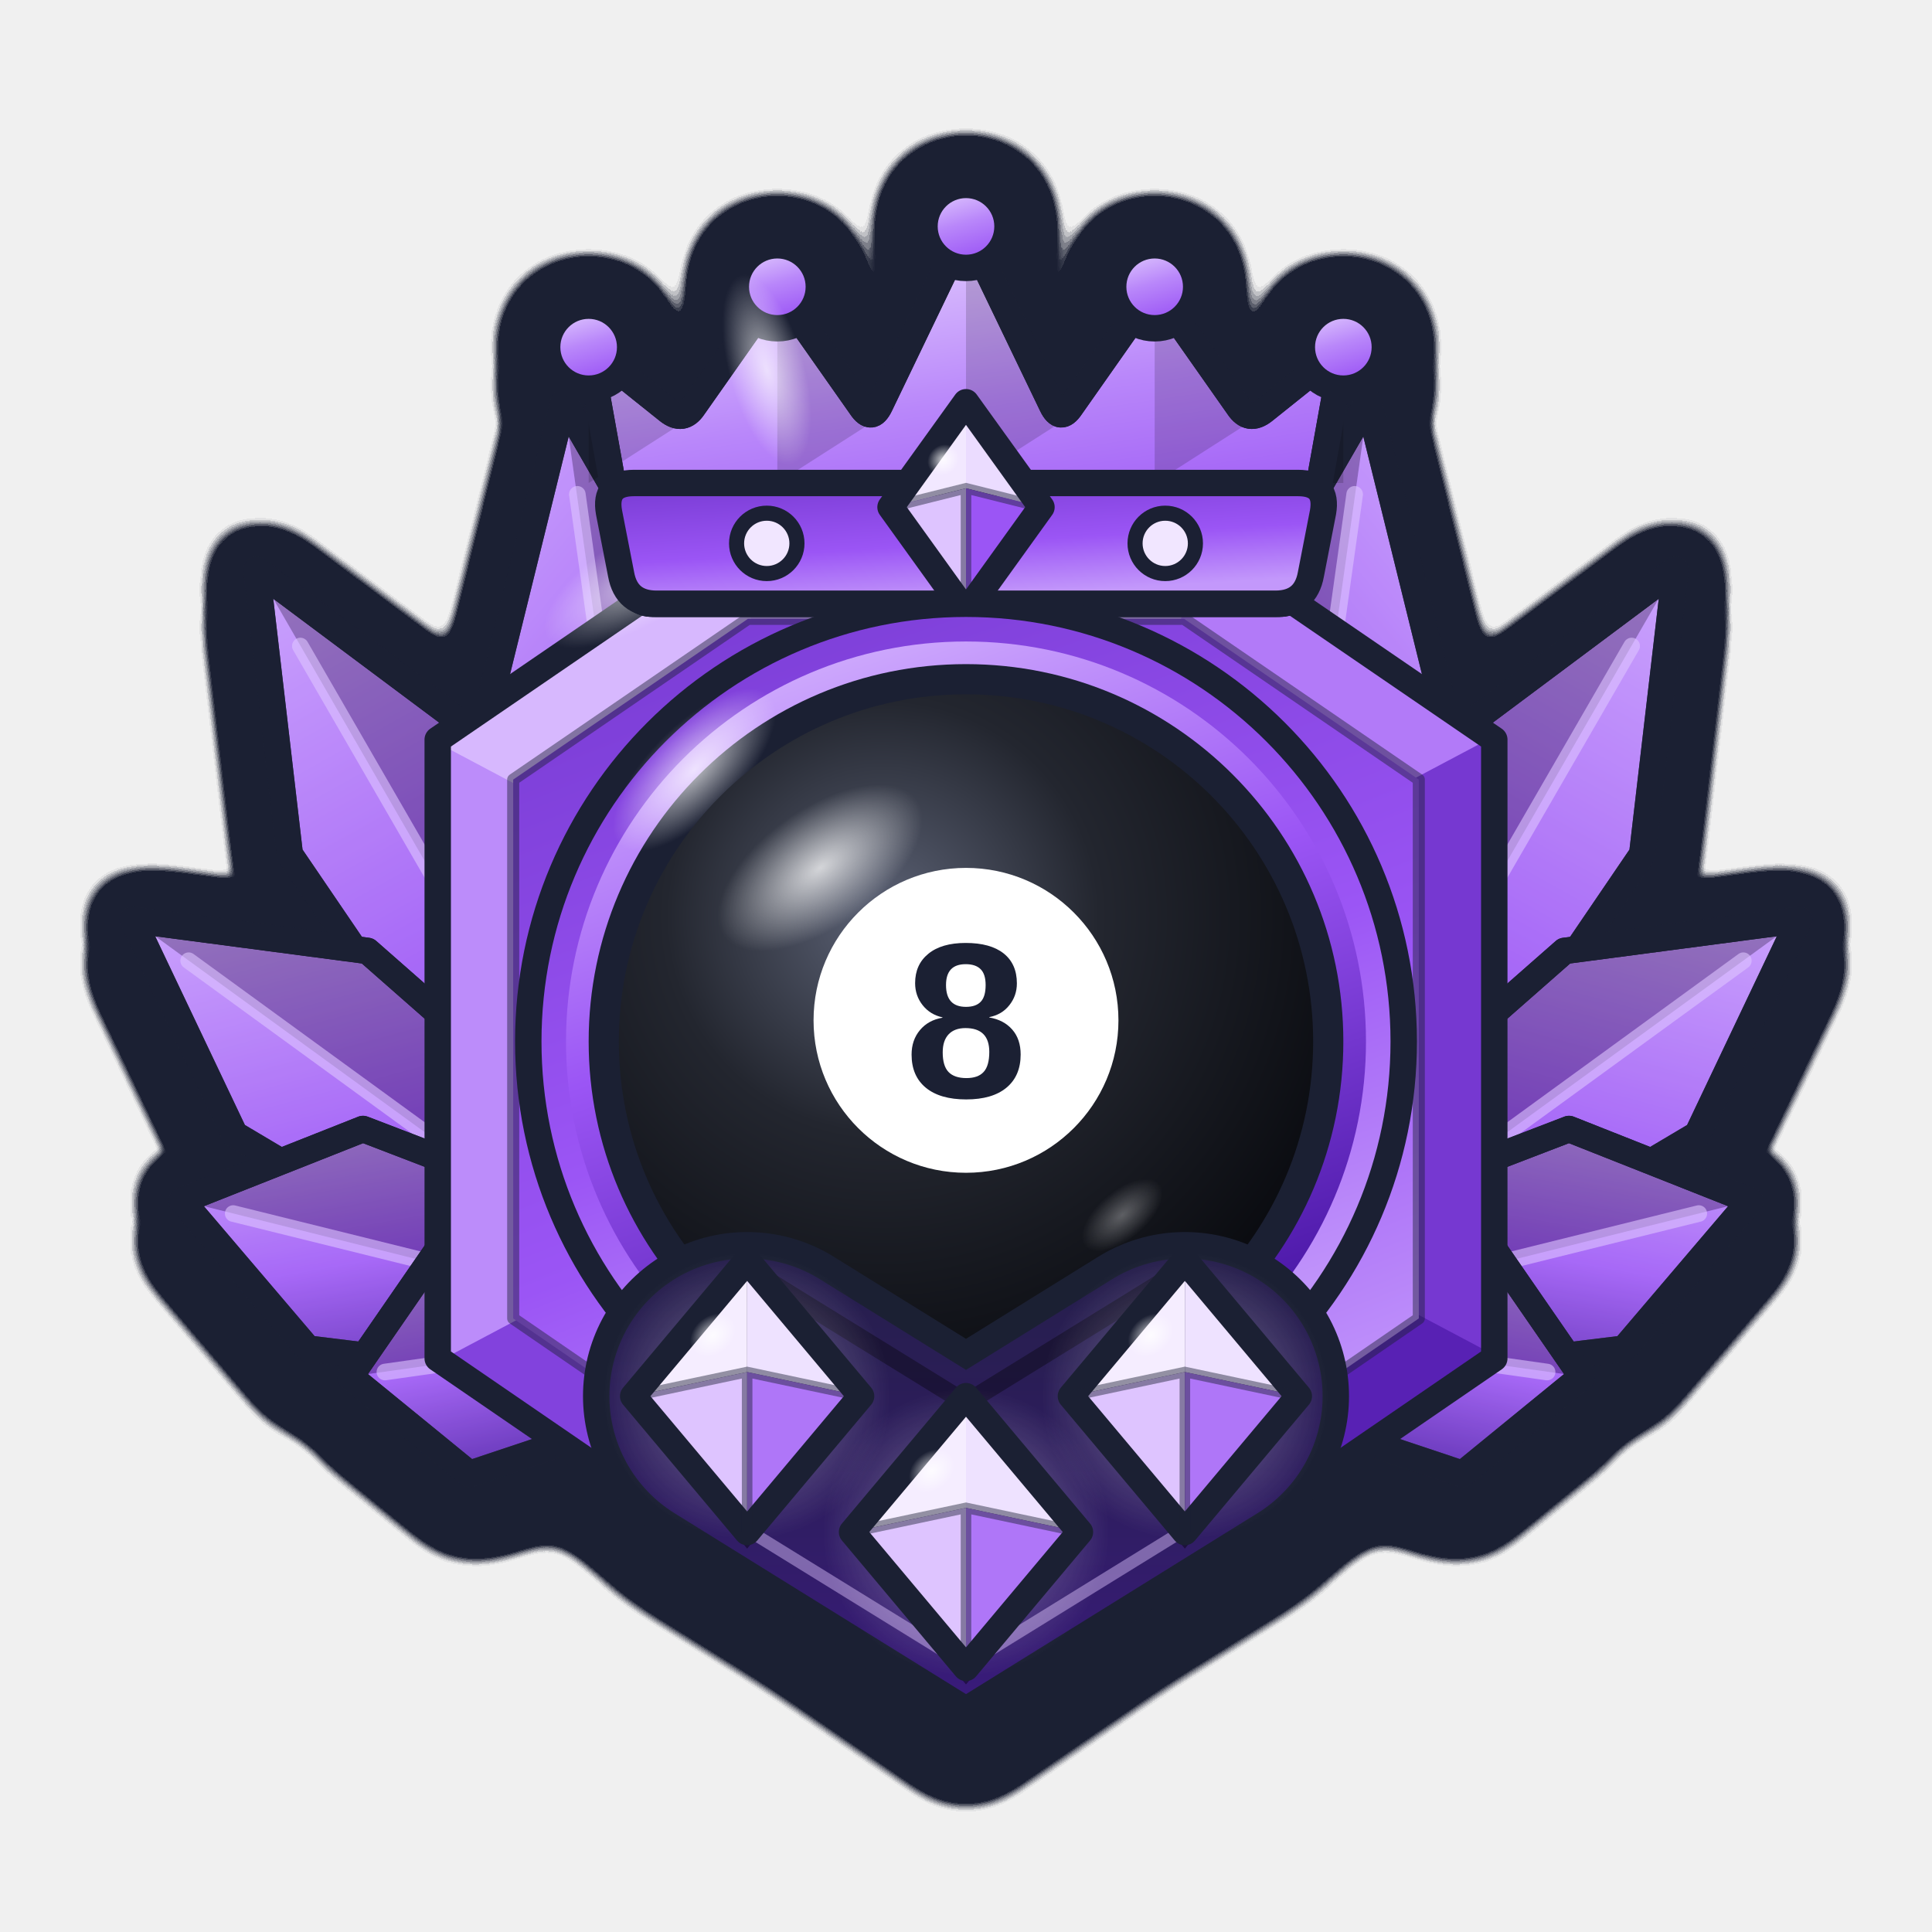
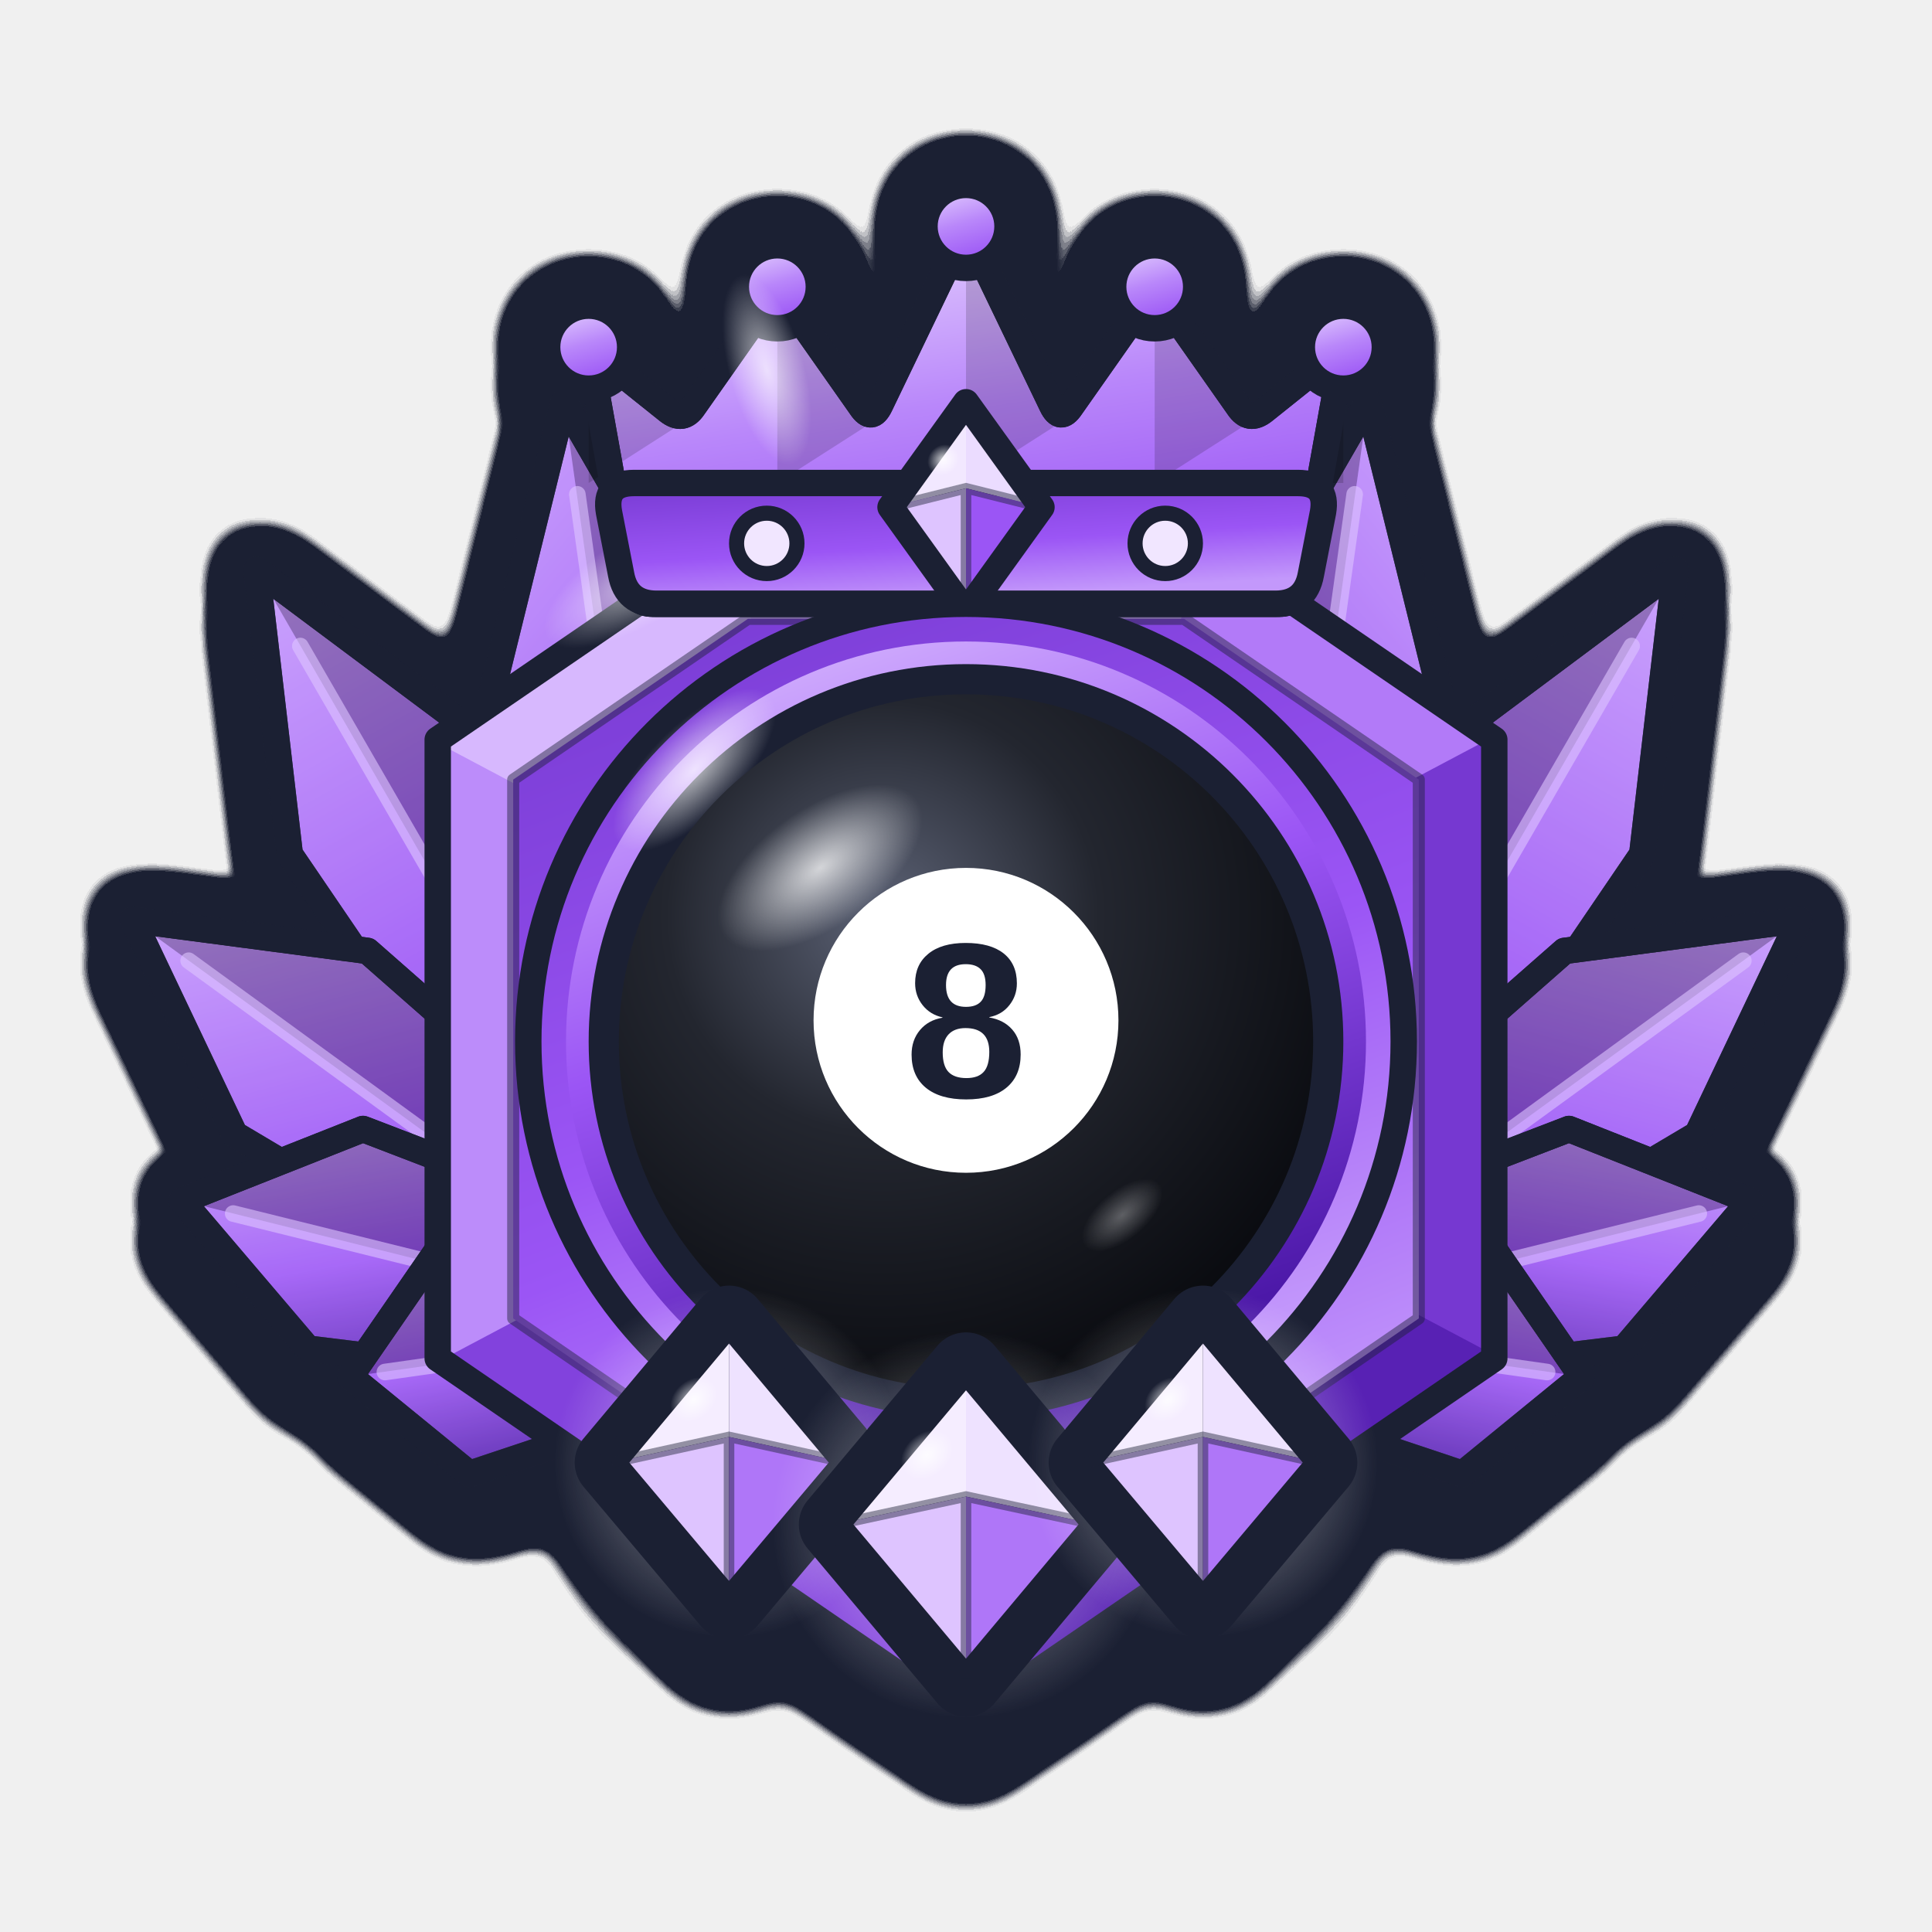
<svg xmlns="http://www.w3.org/2000/svg" width="512" height="512" viewBox="0 0 256 256">
  <defs>
    <linearGradient id="blue" x1="0" y1="0" x2="0.35" y2="1">
      <stop offset="0" stop-color="#9ED3FF" />
      <stop offset="0.45" stop-color="#3B9BFF" />
      <stop offset="1" stop-color="#1F6BD0" />
    </linearGradient>
    <linearGradient id="green" x1="0" y1="0" x2="0.35" y2="1">
      <stop offset="0" stop-color="#A8F5BE" />
      <stop offset="0.45" stop-color="#3DD66B" />
      <stop offset="1" stop-color="#1E9E47" />
    </linearGradient>
    <linearGradient id="red" x1="0" y1="0" x2="0.35" y2="1">
      <stop offset="0" stop-color="#FFA3A3" />
      <stop offset="0.45" stop-color="#FF4D4D" />
      <stop offset="1" stop-color="#C9283A" />
    </linearGradient>
    <linearGradient id="gold" x1="0" y1="0" x2="0.35" y2="1">
      <stop offset="0" stop-color="#FFF1A0" />
      <stop offset="0.45" stop-color="#FFC928" />
      <stop offset="1" stop-color="#DB8E00" />
    </linearGradient>
    <linearGradient id="wood" x1="0" y1="0" x2="0.35" y2="1">
      <stop offset="0" stop-color="#FFD9A0" />
      <stop offset="0.45" stop-color="#E7A35C" />
      <stop offset="1" stop-color="#A8622A" />
    </linearGradient>
    <linearGradient id="darkwood" x1="0" y1="0" x2="0.35" y2="1">
      <stop offset="0" stop-color="#C07A45" />
      <stop offset="0.45" stop-color="#8A4B22" />
      <stop offset="1" stop-color="#5E3014" />
    </linearGradient>
    <linearGradient id="white" x1="0" y1="0" x2="0.35" y2="1">
      <stop offset="0" stop-color="#FFFFFF" />
      <stop offset="0.45" stop-color="#F4F8FF" />
      <stop offset="1" stop-color="#C9D6EA" />
    </linearGradient>
    <linearGradient id="grey" x1="0" y1="0" x2="0.35" y2="1">
      <stop offset="0" stop-color="#E4E9F2" />
      <stop offset="0.45" stop-color="#AEB8C8" />
      <stop offset="1" stop-color="#7B869A" />
    </linearGradient>
    <linearGradient id="steel" x1="0" y1="0" x2="0.35" y2="1">
      <stop offset="0" stop-color="#D8E6F7" />
      <stop offset="0.45" stop-color="#9FB2CC" />
      <stop offset="1" stop-color="#6A7D98" />
    </linearGradient>
    <linearGradient id="cloth" x1="0" y1="0" x2="0.35" y2="1">
      <stop offset="0" stop-color="#6FE08E" />
      <stop offset="0.45" stop-color="#2FA24F" />
      <stop offset="1" stop-color="#1C7A37" />
    </linearGradient>
    <linearGradient id="sad" x1="0" y1="0" x2="0.35" y2="1">
      <stop offset="0" stop-color="#C4D4EE" />
      <stop offset="0.45" stop-color="#8EA3C7" />
      <stop offset="1" stop-color="#5E7299" />
    </linearGradient>
    <linearGradient id="purple" x1="0" y1="0" x2="0.35" y2="1">
      <stop offset="0" stop-color="#D7B8FF" />
      <stop offset="0.45" stop-color="#A259FF" />
      <stop offset="1" stop-color="#6E2FD0" />
    </linearGradient>
    <radialGradient id="shine" cx="0.5" cy="0.5" r="0.5">
      <stop offset="0" stop-color="#FFFFFF" stop-opacity="0.9" />
      <stop offset="1" stop-color="#FFFFFF" stop-opacity="0" />
    </radialGradient>
    <filter id="ink" x="-30%" y="-30%" width="160%" height="160%" color-interpolation-filters="sRGB">
      <feGaussianBlur in="SourceAlpha" stdDeviation="6.92" result="blur" />
      <feComponentTransfer in="blur" result="grown">
        <feFuncA type="linear" slope="7" intercept="-0.35" />
      </feComponentTransfer>
      <feOffset in="grown" dy="6" result="lip" />
      <feMerge result="both">
        <feMergeNode in="lip" />
        <feMergeNode in="grown" />
      </feMerge>
      <feFlood flood-color="#1B2033" />
      <feComposite in2="both" operator="in" result="outline" />
      <feMerge>
        <feMergeNode in="outline" />
        <feMergeNode in="SourceGraphic" />
      </feMerge>
    </filter>
  </defs>
  <defs>
    <filter id="badgeInk" x="-20%" y="-20%" width="140%" height="140%" color-interpolation-filters="sRGB">
      <feGaussianBlur in="SourceAlpha" stdDeviation="3.2" result="blur" />
      <feComponentTransfer in="blur" result="grown">
        <feFuncA type="linear" slope="40" intercept="-0.716" />
      </feComponentTransfer>
      <feOffset in="grown" dy="5" result="lip" />
      <feMerge result="both">
        <feMergeNode in="lip" />
        <feMergeNode in="grown" />
      </feMerge>
      <feFlood flood-color="#1B2033" />
      <feComposite in2="both" operator="in" result="outline" />
      <feMerge>
        <feMergeNode in="outline" />
        <feMergeNode in="SourceGraphic" />
      </feMerge>
    </filter>
  </defs>
  <defs>
    <linearGradient id="m" x1="0" y1="0" x2="0.35" y2="1">
      <stop offset="0.00" stop-color="#DEC4FF" />
      <stop offset="0.50" stop-color="#9B55F5" />
      <stop offset="1.00" stop-color="#4C18A8" />
    </linearGradient>
    <linearGradient id="r" x1="0" y1="0" x2="0.35" y2="1">
      <stop offset="0.00" stop-color="#773AD2" />
      <stop offset="0.60" stop-color="#9B55F5" />
      <stop offset="1.00" stop-color="#C398FB" />
    </linearGradient>
    <linearGradient id="w" x1="0" y1="0" x2="0.35" y2="1">
      <stop offset="0.00" stop-color="#C79DFC" />
      <stop offset="0.55" stop-color="#9B55F5" />
      <stop offset="1.00" stop-color="#4C18A8" />
    </linearGradient>
    <linearGradient id="c" x1="0" y1="0" x2="0.3" y2="1">
      <stop offset="0.00" stop-color="#EBDCFF" />
      <stop offset="0.55" stop-color="#B987FA" />
      <stop offset="1.00" stop-color="#9B55F5" />
    </linearGradient>
    <linearGradient id="s" x1="0" y1="0" x2="0.2" y2="1">
      <stop offset="0.00" stop-color="#FFFFFF" />
      <stop offset="0.50" stop-color="#EBDCFF" />
      <stop offset="1.00" stop-color="#CAA3FC" />
    </linearGradient>
    <linearGradient id="g" x1="0" y1="0" x2="0.35" y2="1">
      <stop offset="0.00" stop-color="#FFF3A6" />
      <stop offset="0.50" stop-color="#FFC928" />
      <stop offset="1.00" stop-color="#C97F00" />
    </linearGradient>
    <linearGradient id="gr" x1="0" y1="0" x2="0.35" y2="1">
      <stop offset="0.00" stop-color="#E7A816" />
      <stop offset="0.60" stop-color="#FFC928" />
      <stop offset="1.00" stop-color="#FFE274" />
    </linearGradient>
    <radialGradient id="ball" cx="0.38" cy="0.32" r="0.78">
      <stop offset="0" stop-color="#5C6275" />
      <stop offset="0.4" stop-color="#23262F" />
      <stop offset="1" stop-color="#06070B" />
    </radialGradient>
  </defs>
  <g filter="url(#badgeInk)">
    <path d="M83.1 177.3 L65.1 92.1 L74.7 53.2 L94.8 88.0 L100.9 174.7 Z" fill="url(#w)" stroke="#1B2033" stroke-width="3.5" stroke-linejoin="round" />
    <path d="M92.0 176.0 L100.9 174.7 L94.8 88.0 L74.7 53.2 Z" fill="#000000" opacity="0.25" />
    <path d="M92.0 176.0 L83.1 177.3 L65.1 92.1 L74.7 53.2 Z" fill="#DEC4FF" opacity="0.18" />
    <path d="M90.6 166.2 L76.5 65.5" fill="none" stroke="#DEC4FF" stroke-width="2.2" stroke-linecap="round" stroke-linejoin="round" opacity="0.6" />
    <path d="M83.1 177.3 L65.1 92.1 L74.7 53.2 L94.8 88.0 L100.9 174.7 Z" fill="none" stroke="#1B2033" stroke-width="3.5" stroke-linejoin="round" />
    <path d="M84.2 180.5 L38.4 113.2 L34.0 75.5 L64.4 98.2 L99.8 171.5 Z" fill="url(#w)" stroke="#1B2033" stroke-width="3.5" stroke-linejoin="round" />
    <path d="M92.0 176.0 L99.8 171.5 L64.4 98.2 L34.0 75.5 Z" fill="#000000" opacity="0.25" />
    <path d="M92.0 176.0 L84.2 180.5 L38.4 113.2 L34.0 75.5 Z" fill="#DEC4FF" opacity="0.18" />
    <path d="M87.4 168.0 L39.8 85.6" fill="none" stroke="#DEC4FF" stroke-width="2.2" stroke-linecap="round" stroke-linejoin="round" opacity="0.6" />
    <path d="M84.2 180.5 L38.4 113.2 L34.0 75.5 L64.4 98.2 L99.8 171.5 Z" fill="none" stroke="#1B2033" stroke-width="3.5" stroke-linejoin="round" />
    <path d="M86.7 183.3 L31.1 150.3 L17.6 121.9 L48.7 126.0 L97.3 168.7 Z" fill="url(#w)" stroke="#1B2033" stroke-width="3.5" stroke-linejoin="round" />
    <path d="M92.0 176.0 L97.3 168.7 L48.7 126.0 L17.6 121.9 Z" fill="#000000" opacity="0.25" />
    <path d="M92.0 176.0 L86.7 183.3 L31.1 150.3 L17.6 121.9 Z" fill="#DEC4FF" opacity="0.18" />
    <path d="M86.0 171.7 L25.0 127.3" fill="none" stroke="#DEC4FF" stroke-width="2.2" stroke-linecap="round" stroke-linejoin="round" opacity="0.6" />
    <path d="M86.7 183.3 L31.1 150.3 L17.6 121.9 L48.7 126.0 L97.3 168.7 Z" fill="none" stroke="#1B2033" stroke-width="3.5" stroke-linejoin="round" />
    <path d="M89.8 184.7 L40.8 178.7 L24.1 159.1 L48.1 149.6 L94.2 167.3 Z" fill="url(#w)" stroke="#1B2033" stroke-width="3.5" stroke-linejoin="round" />
    <path d="M92.0 176.0 L94.2 167.3 L48.1 149.6 L24.1 159.1 Z" fill="#000000" opacity="0.25" />
    <path d="M92.0 176.0 L89.8 184.7 L40.8 178.7 L24.1 159.1 Z" fill="#DEC4FF" opacity="0.18" />
    <path d="M86.6 174.6 L30.9 160.8" fill="none" stroke="#DEC4FF" stroke-width="2.2" stroke-linecap="round" stroke-linejoin="round" opacity="0.6" />
    <path d="M89.8 184.7 L40.8 178.7 L24.1 159.1 L48.1 149.6 L94.2 167.3 Z" fill="none" stroke="#1B2033" stroke-width="3.5" stroke-linejoin="round" />
    <path d="M93.3 184.9 L62.2 195.3 L46.4 182.4 L58.0 165.6 L90.7 167.1 Z" fill="url(#w)" stroke="#1B2033" stroke-width="3.5" stroke-linejoin="round" />
    <path d="M92.0 176.0 L90.7 167.1 L58.0 165.6 L46.4 182.4 Z" fill="#000000" opacity="0.25" />
    <path d="M92.0 176.0 L93.3 184.9 L62.2 195.3 L46.4 182.4 Z" fill="#DEC4FF" opacity="0.18" />
    <path d="M88.4 176.5 L51.0 181.8" fill="none" stroke="#DEC4FF" stroke-width="2.2" stroke-linecap="round" stroke-linejoin="round" opacity="0.6" />
    <path d="M93.3 184.9 L62.2 195.3 L46.4 182.4 L58.0 165.6 L90.7 167.1 Z" fill="none" stroke="#1B2033" stroke-width="3.5" stroke-linejoin="round" />
    <g transform="matrix(-1 0 0 1 256 0)">
      <path d="M83.1 177.3 L65.1 92.1 L74.7 53.2 L94.8 88.0 L100.9 174.7 Z" fill="url(#w)" stroke="#1B2033" stroke-width="3.5" stroke-linejoin="round" />
      <path d="M92.0 176.0 L100.9 174.7 L94.8 88.0 L74.7 53.2 Z" fill="#000000" opacity="0.25" />
      <path d="M92.0 176.0 L83.1 177.3 L65.1 92.1 L74.7 53.2 Z" fill="#DEC4FF" opacity="0.18" />
      <path d="M90.6 166.2 L76.5 65.5" fill="none" stroke="#DEC4FF" stroke-width="2.2" stroke-linecap="round" stroke-linejoin="round" opacity="0.6" />
      <path d="M83.1 177.3 L65.1 92.1 L74.7 53.2 L94.8 88.0 L100.9 174.7 Z" fill="none" stroke="#1B2033" stroke-width="3.5" stroke-linejoin="round" />
      <path d="M84.2 180.5 L38.4 113.2 L34.0 75.5 L64.4 98.2 L99.8 171.5 Z" fill="url(#w)" stroke="#1B2033" stroke-width="3.5" stroke-linejoin="round" />
      <path d="M92.0 176.0 L99.8 171.5 L64.4 98.2 L34.0 75.5 Z" fill="#000000" opacity="0.25" />
      <path d="M92.0 176.0 L84.2 180.5 L38.4 113.2 L34.0 75.5 Z" fill="#DEC4FF" opacity="0.18" />
      <path d="M87.4 168.0 L39.8 85.6" fill="none" stroke="#DEC4FF" stroke-width="2.2" stroke-linecap="round" stroke-linejoin="round" opacity="0.6" />
      <path d="M84.2 180.5 L38.4 113.2 L34.0 75.5 L64.4 98.2 L99.8 171.5 Z" fill="none" stroke="#1B2033" stroke-width="3.5" stroke-linejoin="round" />
      <path d="M86.7 183.3 L31.1 150.3 L17.6 121.9 L48.7 126.0 L97.3 168.7 Z" fill="url(#w)" stroke="#1B2033" stroke-width="3.5" stroke-linejoin="round" />
      <path d="M92.0 176.0 L97.3 168.7 L48.7 126.0 L17.6 121.9 Z" fill="#000000" opacity="0.25" />
      <path d="M92.0 176.0 L86.7 183.3 L31.1 150.3 L17.6 121.9 Z" fill="#DEC4FF" opacity="0.18" />
      <path d="M86.0 171.7 L25.0 127.3" fill="none" stroke="#DEC4FF" stroke-width="2.2" stroke-linecap="round" stroke-linejoin="round" opacity="0.6" />
      <path d="M86.7 183.3 L31.1 150.3 L17.6 121.9 L48.7 126.0 L97.3 168.7 Z" fill="none" stroke="#1B2033" stroke-width="3.5" stroke-linejoin="round" />
      <path d="M89.8 184.7 L40.8 178.7 L24.1 159.1 L48.1 149.6 L94.2 167.3 Z" fill="url(#w)" stroke="#1B2033" stroke-width="3.5" stroke-linejoin="round" />
      <path d="M92.0 176.0 L94.2 167.3 L48.1 149.6 L24.1 159.1 Z" fill="#000000" opacity="0.25" />
      <path d="M92.0 176.0 L89.8 184.7 L40.8 178.7 L24.1 159.1 Z" fill="#DEC4FF" opacity="0.18" />
      <path d="M86.6 174.6 L30.9 160.8" fill="none" stroke="#DEC4FF" stroke-width="2.2" stroke-linecap="round" stroke-linejoin="round" opacity="0.6" />
      <path d="M89.8 184.7 L40.8 178.7 L24.1 159.1 L48.1 149.6 L94.2 167.3 Z" fill="none" stroke="#1B2033" stroke-width="3.5" stroke-linejoin="round" />
      <path d="M93.3 184.9 L62.2 195.3 L46.4 182.4 L58.0 165.6 L90.7 167.1 Z" fill="url(#w)" stroke="#1B2033" stroke-width="3.5" stroke-linejoin="round" />
      <path d="M92.0 176.0 L90.7 167.1 L58.0 165.6 L46.4 182.4 Z" fill="#000000" opacity="0.25" />
      <path d="M92.0 176.0 L93.3 184.9 L62.2 195.3 L46.4 182.4 Z" fill="#DEC4FF" opacity="0.18" />
      <path d="M88.4 176.5 L51.0 181.8" fill="none" stroke="#DEC4FF" stroke-width="2.2" stroke-linecap="round" stroke-linejoin="round" opacity="0.6" />
      <path d="M93.3 184.9 L62.2 195.3 L46.4 182.4 L58.0 165.6 L90.7 167.1 Z" fill="none" stroke="#1B2033" stroke-width="3.5" stroke-linejoin="round" />
    </g>
    <path d="M96.0 72.0 L160.0 72.0 L156.9 82.0 L99.1 82.0 Z" fill="#CDA8FC" stroke="#CDA8FC" stroke-width="0.8" />
    <path d="M160.0 72.0 L198.0 98.0 L188.0 103.3 L156.9 82.0 Z" fill="#B27AF8" stroke="#B27AF8" stroke-width="0.8" />
    <path d="M198.0 98.0 L198.0 180.0 L188.0 174.7 L188.0 103.3 Z" fill="#7638D1" stroke="#7638D1" stroke-width="0.8" />
    <path d="M198.0 180.0 L128.0 228.0 L128.0 215.9 L188.0 174.7 Z" fill="#5821B4" stroke="#5821B4" stroke-width="0.8" />
    <path d="M128.0 228.0 L58.0 180.0 L68.0 174.7 L128.0 215.9 Z" fill="#8242DD" stroke="#8242DD" stroke-width="0.8" />
    <path d="M58.0 180.0 L58.0 98.0 L68.0 103.3 L68.0 174.7 Z" fill="#BC8CFA" stroke="#BC8CFA" stroke-width="0.8" />
    <path d="M58.0 98.0 L96.0 72.0 L99.1 82.0 L68.0 103.3 Z" fill="#D7B8FE" stroke="#D7B8FE" stroke-width="0.8" />
    <path d="M99.1 82.0 L156.9 82.0 L188.0 103.3 L188.0 174.7 L128.0 215.9 L68.0 174.7 L68.0 103.3 Z" fill="url(#r)" />
    <path d="M99.1 82.0 L156.9 82.0 L188.0 103.3 L188.0 174.7 L128.0 215.9 L68.0 174.7 L68.0 103.3 Z" fill="none" stroke="#1B2033" stroke-width="1.6" stroke-opacity="0.45" stroke-linejoin="round" />
    <path d="M96.0 72.0 L160.0 72.0 L198.0 98.0 L198.0 180.0 L128.0 228.0 L58.0 180.0 L58.0 98.0 Z" fill="none" stroke="#1B2033" stroke-width="3.5" stroke-linejoin="round" />
    <ellipse cx="86" cy="76" rx="16" ry="6" fill="url(#shine)" opacity="0.75" transform="rotate(-32 86 76)" />
    <path d="M86.5 80.0 Q84.0 80.0 83.6 77.5 L78.4 48.5 Q78.0 46.0 80.0 47.6 L88.5 54.4 Q90.5 56.0 91.9 53.9 L101.6 40.1 Q103.0 38.0 104.4 40.1 L114.1 53.9 Q115.5 56.0 116.6 53.7 L126.9 32.3 Q128.0 30.0 129.1 32.3 L139.4 53.7 Q140.5 56.0 141.9 53.9 L151.6 40.1 Q153.0 38.0 154.4 40.1 L164.1 53.9 Q165.5 56.0 167.5 54.4 L176.0 47.6 Q178.0 46.0 177.6 48.5 L172.4 77.5 Q172.0 80.0 169.5 80.0 Z" fill="url(#c)" stroke="#1B2033" stroke-width="3.5" stroke-linejoin="round" />
    <path d="M78.0 46.0 L78.0 64.0 L90.5 56.0 Z" fill="#000000" opacity="0.16" />
    <path d="M103.0 38.0 L103.0 64.0 L115.5 56.0 Z" fill="#000000" opacity="0.16" />
    <path d="M128.0 30.0 L128.0 64.0 L140.5 56.0 Z" fill="#000000" opacity="0.16" />
    <path d="M153.0 38.0 L153.0 64.0 L165.5 56.0 Z" fill="#000000" opacity="0.16" />
    <path d="M178.0 46.0 L178.0 64.0 L175.0 64.0 Z" fill="#000000" opacity="0.16" />
    <path d="M86.5 80.0 Q84.0 80.0 83.6 77.5 L78.4 48.5 Q78.0 46.0 80.0 47.6 L88.5 54.4 Q90.5 56.0 91.9 53.9 L101.6 40.1 Q103.0 38.0 104.4 40.1 L114.1 53.9 Q115.5 56.0 116.6 53.7 L126.9 32.3 Q128.0 30.0 129.1 32.3 L139.4 53.7 Q140.5 56.0 141.9 53.9 L151.6 40.1 Q153.0 38.0 154.4 40.1 L164.1 53.9 Q165.5 56.0 167.5 54.4 L176.0 47.6 Q178.0 46.0 177.6 48.5 L172.4 77.5 Q172.0 80.0 169.5 80.0 Z" fill="none" stroke="#1B2033" stroke-width="3.5" stroke-linejoin="round" />
    <circle cx="78.0" cy="46.0" r="5.5" fill="url(#c)" stroke="#1B2033" stroke-width="3.5" />
    <circle cx="103.0" cy="38.0" r="5.5" fill="url(#c)" stroke="#1B2033" stroke-width="3.5" />
    <circle cx="128.0" cy="30.0" r="5.5" fill="url(#c)" stroke="#1B2033" stroke-width="3.5" />
    <circle cx="153.0" cy="38.0" r="5.5" fill="url(#c)" stroke="#1B2033" stroke-width="3.5" />
    <circle cx="178.0" cy="46.0" r="5.5" fill="url(#c)" stroke="#1B2033" stroke-width="3.5" />
    <path d="M80.7 67.9 Q80.0 64.0 84.0 64.0 L172.0 64.0 Q176.0 64.0 175.3 67.9 L173.7 76.1 Q173.0 80.0 169.0 80.0 L87.0 80.0 Q83.0 80.0 82.3 76.1 Z" fill="url(#r)" stroke="#1B2033" stroke-width="3.5" stroke-linejoin="round" />
    <ellipse cx="101.6" cy="49.0" rx="5" ry="13" fill="url(#shine)" opacity="0.75" transform="rotate(-15 101.6 49.0)" />
    <path d="M118.0 67.2 L128.0 53.3 L128.0 64.7 Z" fill="#F2E8FF" />
    <path d="M128.0 53.3 L138.0 67.2 L128.0 64.7 Z" fill="#EBDCFF" />
    <path d="M118.0 67.2 L128.0 64.7 L128.0 81.1 Z" fill="#DEC4FF" />
    <path d="M128.0 64.7 L138.0 67.2 L128.0 81.1 Z" fill="#9B55F5" />
    <path d="M128.0 53.3 L138.0 67.2 L128.0 81.1 L118.0 67.2 Z" fill="none" stroke="#1B2033" stroke-width="3.5" stroke-linejoin="round" />
    <path d="M118.0 67.2 L128.0 64.7 L138.0 67.2 M128.0 64.7 L128.0 81.1" fill="none" stroke="#1B2033" stroke-width="1.4" opacity="0.45" />
    <ellipse cx="124.993" cy="60.936" rx="2.205" ry="1.949" fill="url(#shine)" opacity="0.9" transform="rotate(-40 124.9933 60.936)" />
    <circle cx="101.6" cy="72.0" r="4.0" fill="#F1E6FF" stroke="#1B2033" stroke-width="2" />
    <circle cx="154.4" cy="72.0" r="4.0" fill="#F1E6FF" stroke="#1B2033" stroke-width="2" />
    <circle cx="128" cy="138" r="58" fill="url(#r)" stroke="#1B2033" stroke-width="3.5" />
    <circle cx="128" cy="138" r="53" fill="url(#m)" />
    <circle cx="128" cy="138" r="50" fill="#1B2033" />
    <ellipse cx="92" cy="102" rx="14" ry="6" fill="url(#shine)" opacity="0.8" transform="rotate(-45 92 102)" />
    <circle cx="128" cy="138" r="46" fill="url(#ball)" />
    <circle cx="128.0" cy="135.2" r="20.2" fill="#FFFFFF" />
    <text x="128.0" y="145.4" font-family="Arial Black, Arial, sans-serif" font-weight="900" font-size="29.3" text-anchor="middle" fill="#1B2033">8</text>
    <ellipse cx="108.68" cy="115.0" rx="15.64" ry="7.82" fill="url(#shine)" opacity="0.85" transform="rotate(-35 108.68 115.0)" />
    <ellipse cx="148.7" cy="161.0" rx="6.44" ry="3.22" fill="url(#shine)" opacity="0.35" transform="rotate(-40 148.7 161.0)" />
    <defs>
-       <linearGradient id="tray" gradientUnits="userSpaceOnUse" x1="0" y1="165.0" x2="0" y2="229.0">
-         <stop offset="0" stop-color="#251E4A" />
-         <stop offset="0.55" stop-color="#2F1D62" />
-         <stop offset="1" stop-color="#3B1B7F" />
-       </linearGradient>
      <radialGradient id="glow">
-         <stop offset="0" stop-color="#FFFFFF" stop-opacity="0.5" />
+         <stop offset="0" stop-color="#FFFFFF" stop-opacity="0.55" />
        <stop offset="1" stop-color="#FFFFFF" stop-opacity="0" />
      </radialGradient>
    </defs>
-     <path d="M99.0 185.0 L128.0 203.0 L157.0 185.0" fill="none" stroke-linecap="round" stroke-linejoin="miter" stroke-miterlimit="4" stroke="#1B2033" stroke-width="43.5" />
-     <path d="M99.0 185.0 L128.0 203.0 L157.0 185.0" fill="none" stroke-linecap="round" stroke-linejoin="miter" stroke-miterlimit="4" stroke="url(#tray)" stroke-width="36.5" />
-     <path d="M99.0 202.7 L128.0 220.6 L157.0 202.7" fill="none" stroke="#DEC4FF" stroke-width="1.6" stroke-opacity="0.45" stroke-linecap="round" />
-     <path d="M99.0 168.0 L128.0 185.9 L157.0 168.0" fill="none" stroke="#000000" stroke-width="2.4" stroke-opacity="0.35" stroke-linecap="round" />
-     <circle cx="99.0" cy="185.0" r="19.0" fill="url(#glow)" opacity="0.8" />
-     <path d="M99.0 169.2 L114.1 187.2 L99.0 205.2 L83.9 187.2 Z" fill="#000000" opacity="0.4" />
-     <path d="M83.9 185.0 L99.0 167.0 L99.0 181.8 Z" fill="#F5EDFF" />
-     <path d="M99.0 167.0 L114.1 185.0 L99.0 181.8 Z" fill="#EEE2FF" />
-     <path d="M83.9 185.0 L99.0 181.8 L99.0 203.0 Z" fill="#DEC4FF" />
-     <path d="M99.0 181.8 L114.1 185.0 L99.0 203.0 Z" fill="#AF76F8" />
-     <path d="M99.0 167.0 L114.1 185.0 L99.0 203.0 L83.9 185.0 Z" fill="none" stroke="#1B2033" stroke-width="3.5" stroke-linejoin="round" />
-     <path d="M83.9 185.0 L99.0 181.8 L114.1 185.0 M99.0 181.8 L99.0 203.0" fill="none" stroke="#1B2033" stroke-width="1.4" opacity="0.45" />
-     <ellipse cx="94.464" cy="176.92" rx="3.326" ry="2.52" fill="url(#shine)" opacity="0.9" transform="rotate(-40 94.464 176.92)" />
-     <circle cx="128.0" cy="203.0" r="19.0" fill="url(#glow)" opacity="0.8" />
-     <path d="M128.0 187.2 L143.1 205.2 L128.0 223.2 L112.9 205.2 Z" fill="#000000" opacity="0.4" />
-     <path d="M112.9 203.0 L128.0 185.0 L128.0 199.8 Z" fill="#F5EDFF" />
-     <path d="M128.0 185.0 L143.1 203.0 L128.0 199.8 Z" fill="#EEE2FF" />
-     <path d="M112.9 203.0 L128.0 199.8 L128.0 221.0 Z" fill="#DEC4FF" />
-     <path d="M128.0 199.8 L143.1 203.0 L128.0 221.0 Z" fill="#AF76F8" />
-     <path d="M128.0 185.0 L143.1 203.0 L128.0 221.0 L112.9 203.0 Z" fill="none" stroke="#1B2033" stroke-width="3.5" stroke-linejoin="round" />
-     <path d="M112.9 203.0 L128.0 199.8 L143.1 203.0 M128.0 199.8 L128.0 221.0" fill="none" stroke="#1B2033" stroke-width="1.4" opacity="0.45" />
-     <ellipse cx="123.464" cy="194.9" rx="3.326" ry="2.52" fill="url(#shine)" opacity="0.9" transform="rotate(-40 123.464 194.9)" />
-     <circle cx="157.0" cy="185.0" r="19.0" fill="url(#glow)" opacity="0.8" />
-     <path d="M157.0 169.2 L172.1 187.2 L157.0 205.2 L141.9 187.2 Z" fill="#000000" opacity="0.4" />
-     <path d="M141.9 185.0 L157.0 167.0 L157.0 181.8 Z" fill="#F5EDFF" />
-     <path d="M157.0 167.0 L172.1 185.0 L157.0 181.8 Z" fill="#EEE2FF" />
-     <path d="M141.9 185.0 L157.0 181.8 L157.0 203.0 Z" fill="#DEC4FF" />
-     <path d="M157.0 181.8 L172.1 185.0 L157.0 203.0 Z" fill="#AF76F8" />
-     <path d="M157.0 167.0 L172.1 185.0 L157.0 203.0 L141.9 185.0 Z" fill="none" stroke="#1B2033" stroke-width="3.5" stroke-linejoin="round" />
-     <path d="M141.9 185.0 L157.0 181.8 L172.1 185.0 M157.0 181.8 L157.0 203.0" fill="none" stroke="#1B2033" stroke-width="1.4" opacity="0.45" />
-     <ellipse cx="152.464" cy="176.92" rx="3.326" ry="2.52" fill="url(#shine)" opacity="0.9" transform="rotate(-40 152.464 176.92)" />
+     <circle cx="96.6" cy="193.8" r="23.1" fill="url(#glow)" />
+     <path d="M96.6 178.3 L112.1 196.8 L96.6 215.2 L81.1 196.8 Z" fill="#000000" opacity="0.35" />
+     <path d="M96.6 175.3 L112.1 193.8 L96.6 212.2 L81.1 193.8 Z" fill="#1B2033" stroke="#1B2033" stroke-width="9.9" stroke-linejoin="round" />
+     <path d="M81.1 193.8 L96.6 175.3 L96.6 190.4 Z" fill="#F5EDFF" />
+     <path d="M96.6 175.3 L112.1 193.8 L96.6 190.4 Z" fill="#EEE2FF" />
+     <path d="M81.1 193.8 L96.6 190.4 L96.6 212.2 Z" fill="#DEC4FF" />
+     <path d="M96.6 190.4 L112.1 193.8 L96.6 212.2 Z" fill="#AF76F8" />
+     <path d="M96.6 175.3 L112.1 193.8 L96.6 212.2 L81.1 193.8 Z" fill="none" stroke="#1B2033" stroke-width="3.5" stroke-linejoin="round" />
+     <path d="M81.1 193.8 L96.6 190.4 L112.1 193.8 M96.6 190.4 L96.6 212.2" fill="none" stroke="#1B2033" stroke-width="1.4" opacity="0.45" />
+     <ellipse cx="91.92" cy="185.443" rx="3.413" ry="2.586" fill="url(#shine)" opacity="0.9" transform="rotate(-40 91.92013 185.4425)" />
+     <circle cx="128.0" cy="202.0" r="25.7" fill="url(#glow)" />
+     <path d="M128.0 184.5 L145.2 205.0 L128.0 225.5 L110.8 205.0 Z" fill="#000000" opacity="0.35" />
+     <path d="M128.0 181.5 L145.2 202.0 L128.0 222.5 L110.8 202.0 Z" fill="#1B2033" stroke="#1B2033" stroke-width="9.9" stroke-linejoin="round" />
+     <path d="M110.8 202.0 L128.0 181.5 L128.0 198.3 Z" fill="#F5EDFF" />
+     <path d="M128.0 181.5 L145.2 202.0 L128.0 198.3 Z" fill="#EEE2FF" />
+     <path d="M110.8 202.0 L128.0 198.3 L128.0 222.5 Z" fill="#DEC4FF" />
+     <path d="M128.0 198.3 L145.2 202.0 L128.0 222.5 Z" fill="#AF76F8" />
+     <path d="M128.0 181.5 L145.2 202.0 L128.0 222.5 L110.8 202.0 Z" fill="none" stroke="#1B2033" stroke-width="3.5" stroke-linejoin="round" />
+     <path d="M110.8 202.0 L128.0 198.3 L145.2 202.0 M128.0 198.3 L128.0 222.5" fill="none" stroke="#1B2033" stroke-width="1.4" opacity="0.45" />
+     <ellipse cx="122.829" cy="192.766" rx="3.792" ry="2.873" fill="url(#shine)" opacity="0.9" transform="rotate(-40 122.829 192.766)" />
+     <circle cx="159.4" cy="193.8" r="23.1" fill="url(#glow)" />
+     <path d="M159.4 178.3 L174.9 196.8 L159.4 215.2 L143.9 196.8 Z" fill="#000000" opacity="0.35" />
+     <path d="M159.4 175.3 L174.9 193.8 L159.4 212.2 L143.9 193.8 Z" fill="#1B2033" stroke="#1B2033" stroke-width="9.9" stroke-linejoin="round" />
+     <path d="M143.9 193.8 L159.4 175.3 L159.4 190.4 Z" fill="#F5EDFF" />
+     <path d="M159.4 175.3 L174.9 193.8 L159.4 190.4 Z" fill="#EEE2FF" />
+     <path d="M143.9 193.8 L159.4 190.4 L159.4 212.2 Z" fill="#DEC4FF" />
+     <path d="M159.4 190.4 L174.9 193.8 L159.4 212.2 Z" fill="#AF76F8" />
+     <path d="M159.4 175.3 L174.9 193.8 L159.4 212.2 L143.9 193.8 Z" fill="none" stroke="#1B2033" stroke-width="3.5" stroke-linejoin="round" />
+     <path d="M143.9 193.8 L159.4 190.4 L174.9 193.8 M159.4 190.4 L159.4 212.2" fill="none" stroke="#1B2033" stroke-width="1.4" opacity="0.45" />
+     <ellipse cx="154.772" cy="185.443" rx="3.413" ry="2.586" fill="url(#shine)" opacity="0.9" transform="rotate(-40 154.772 185.4425)" />
  </g>
</svg>
